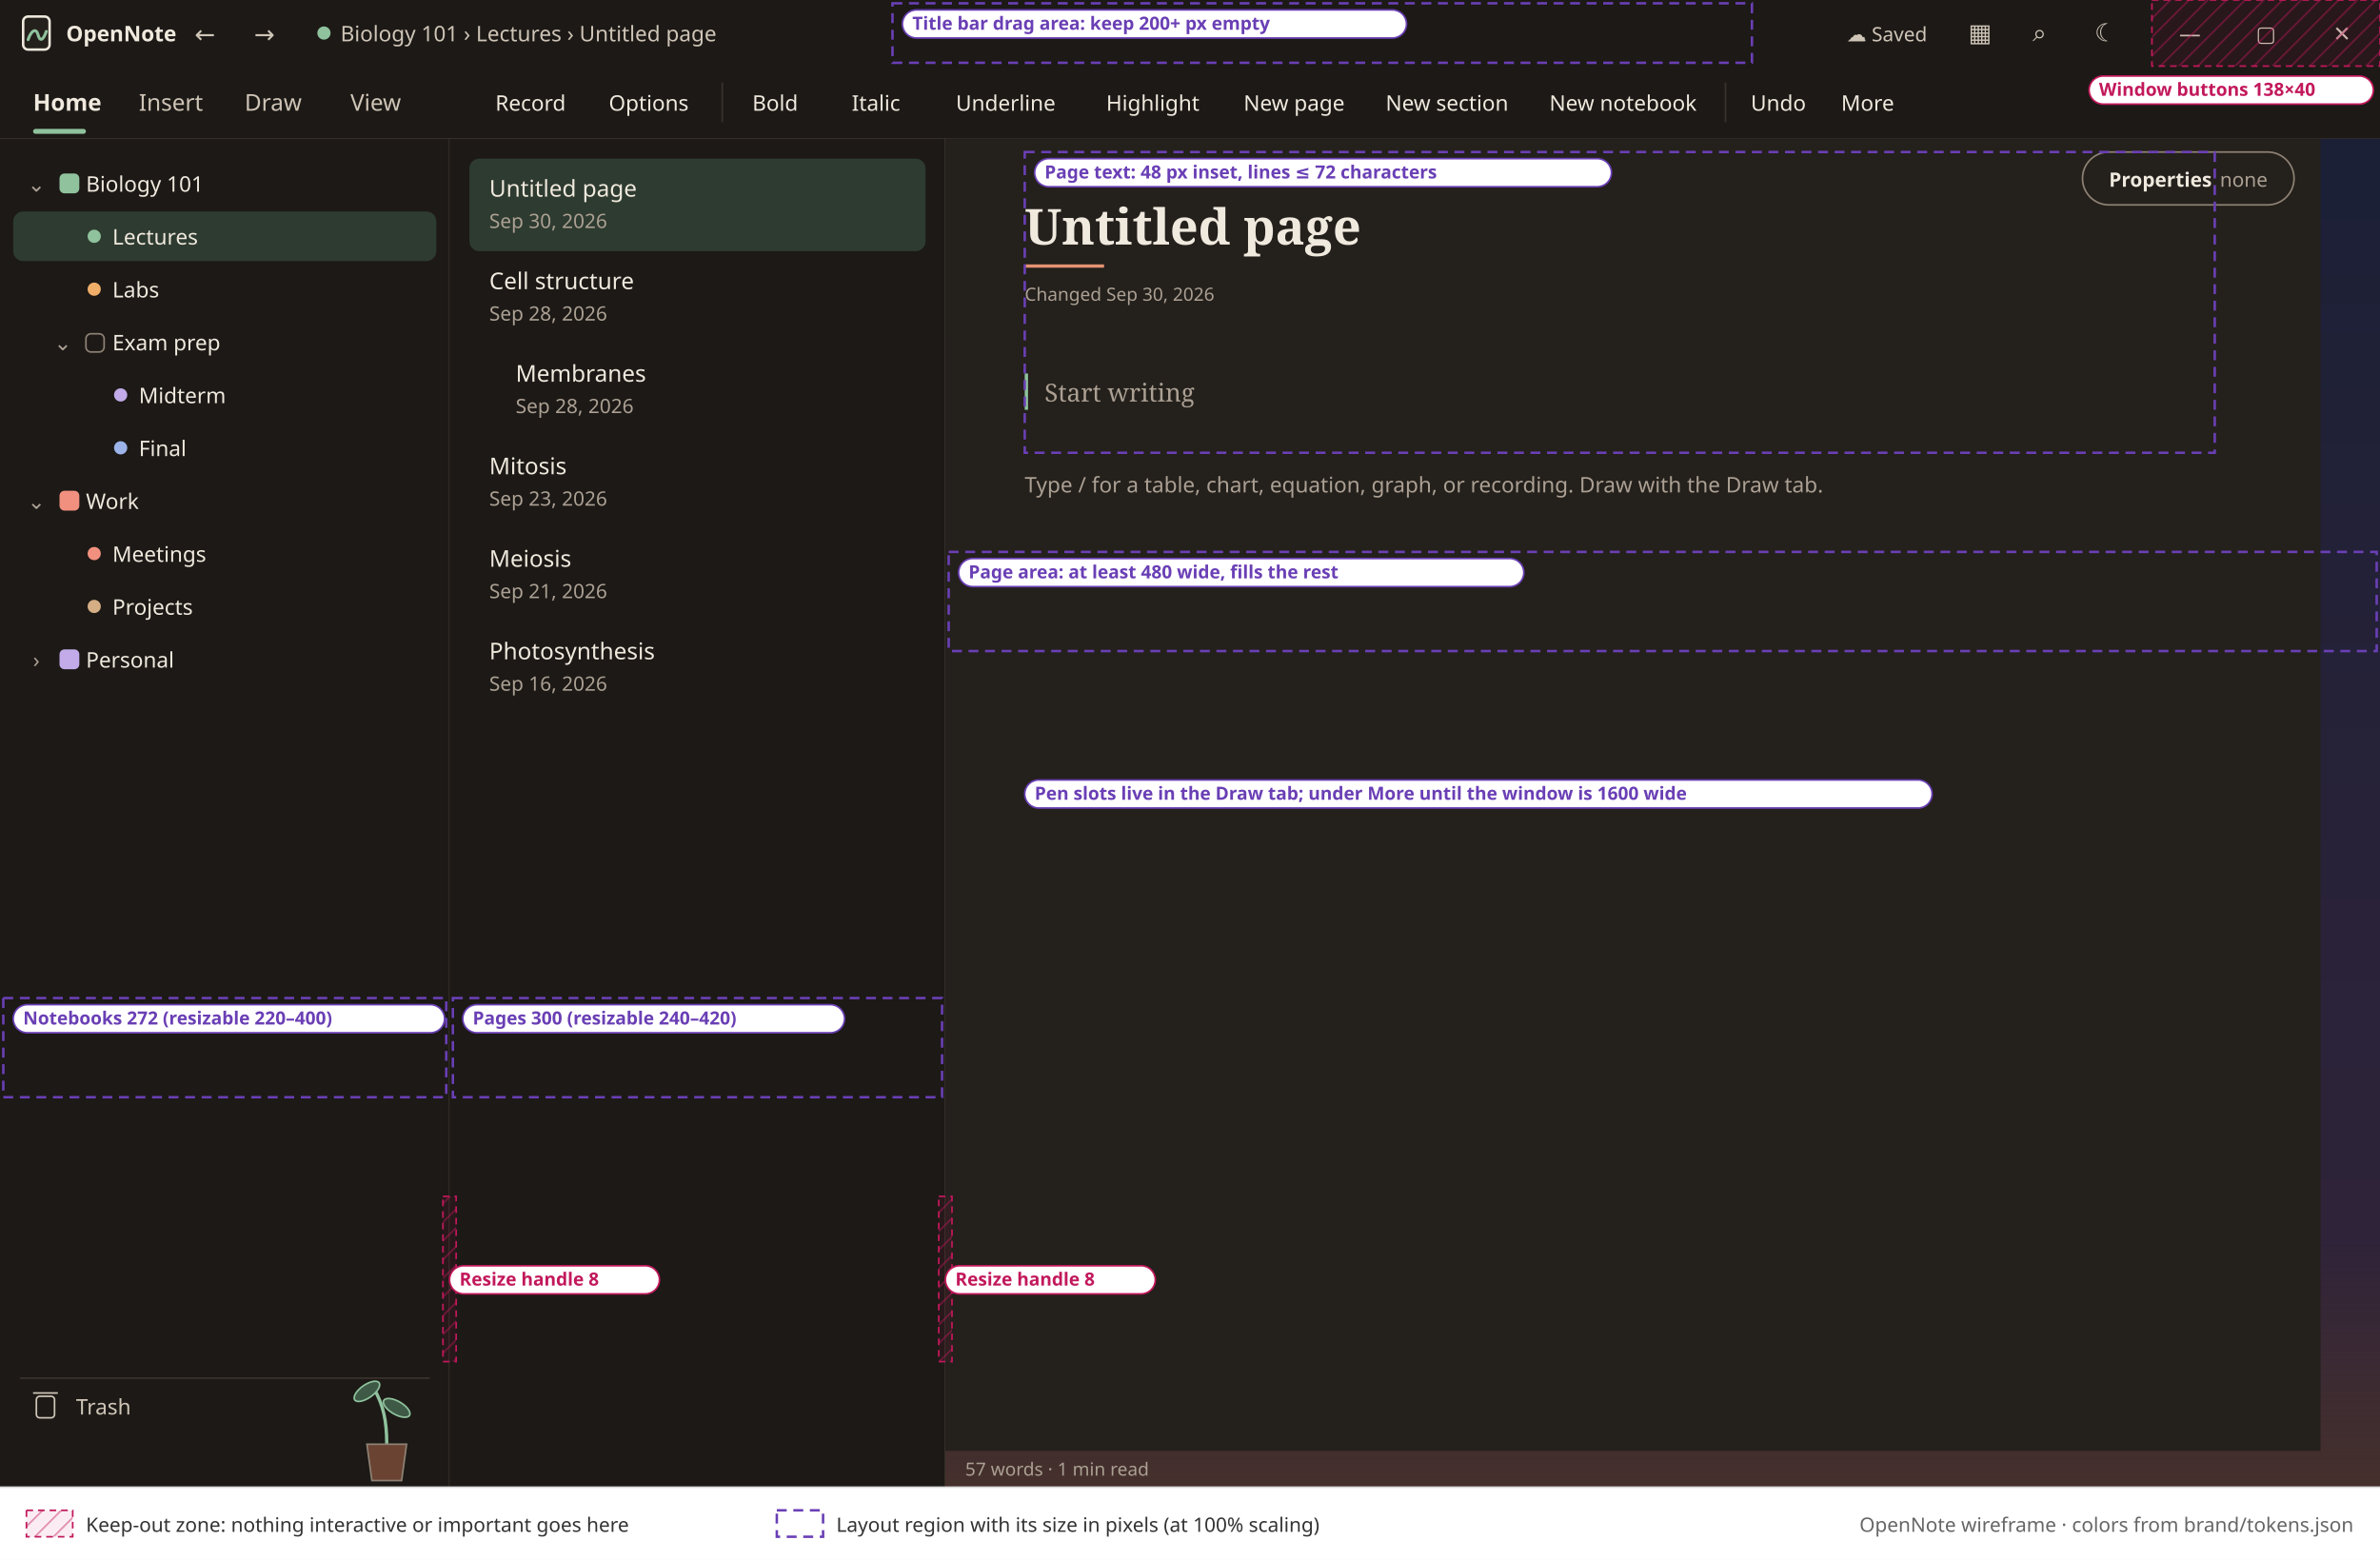
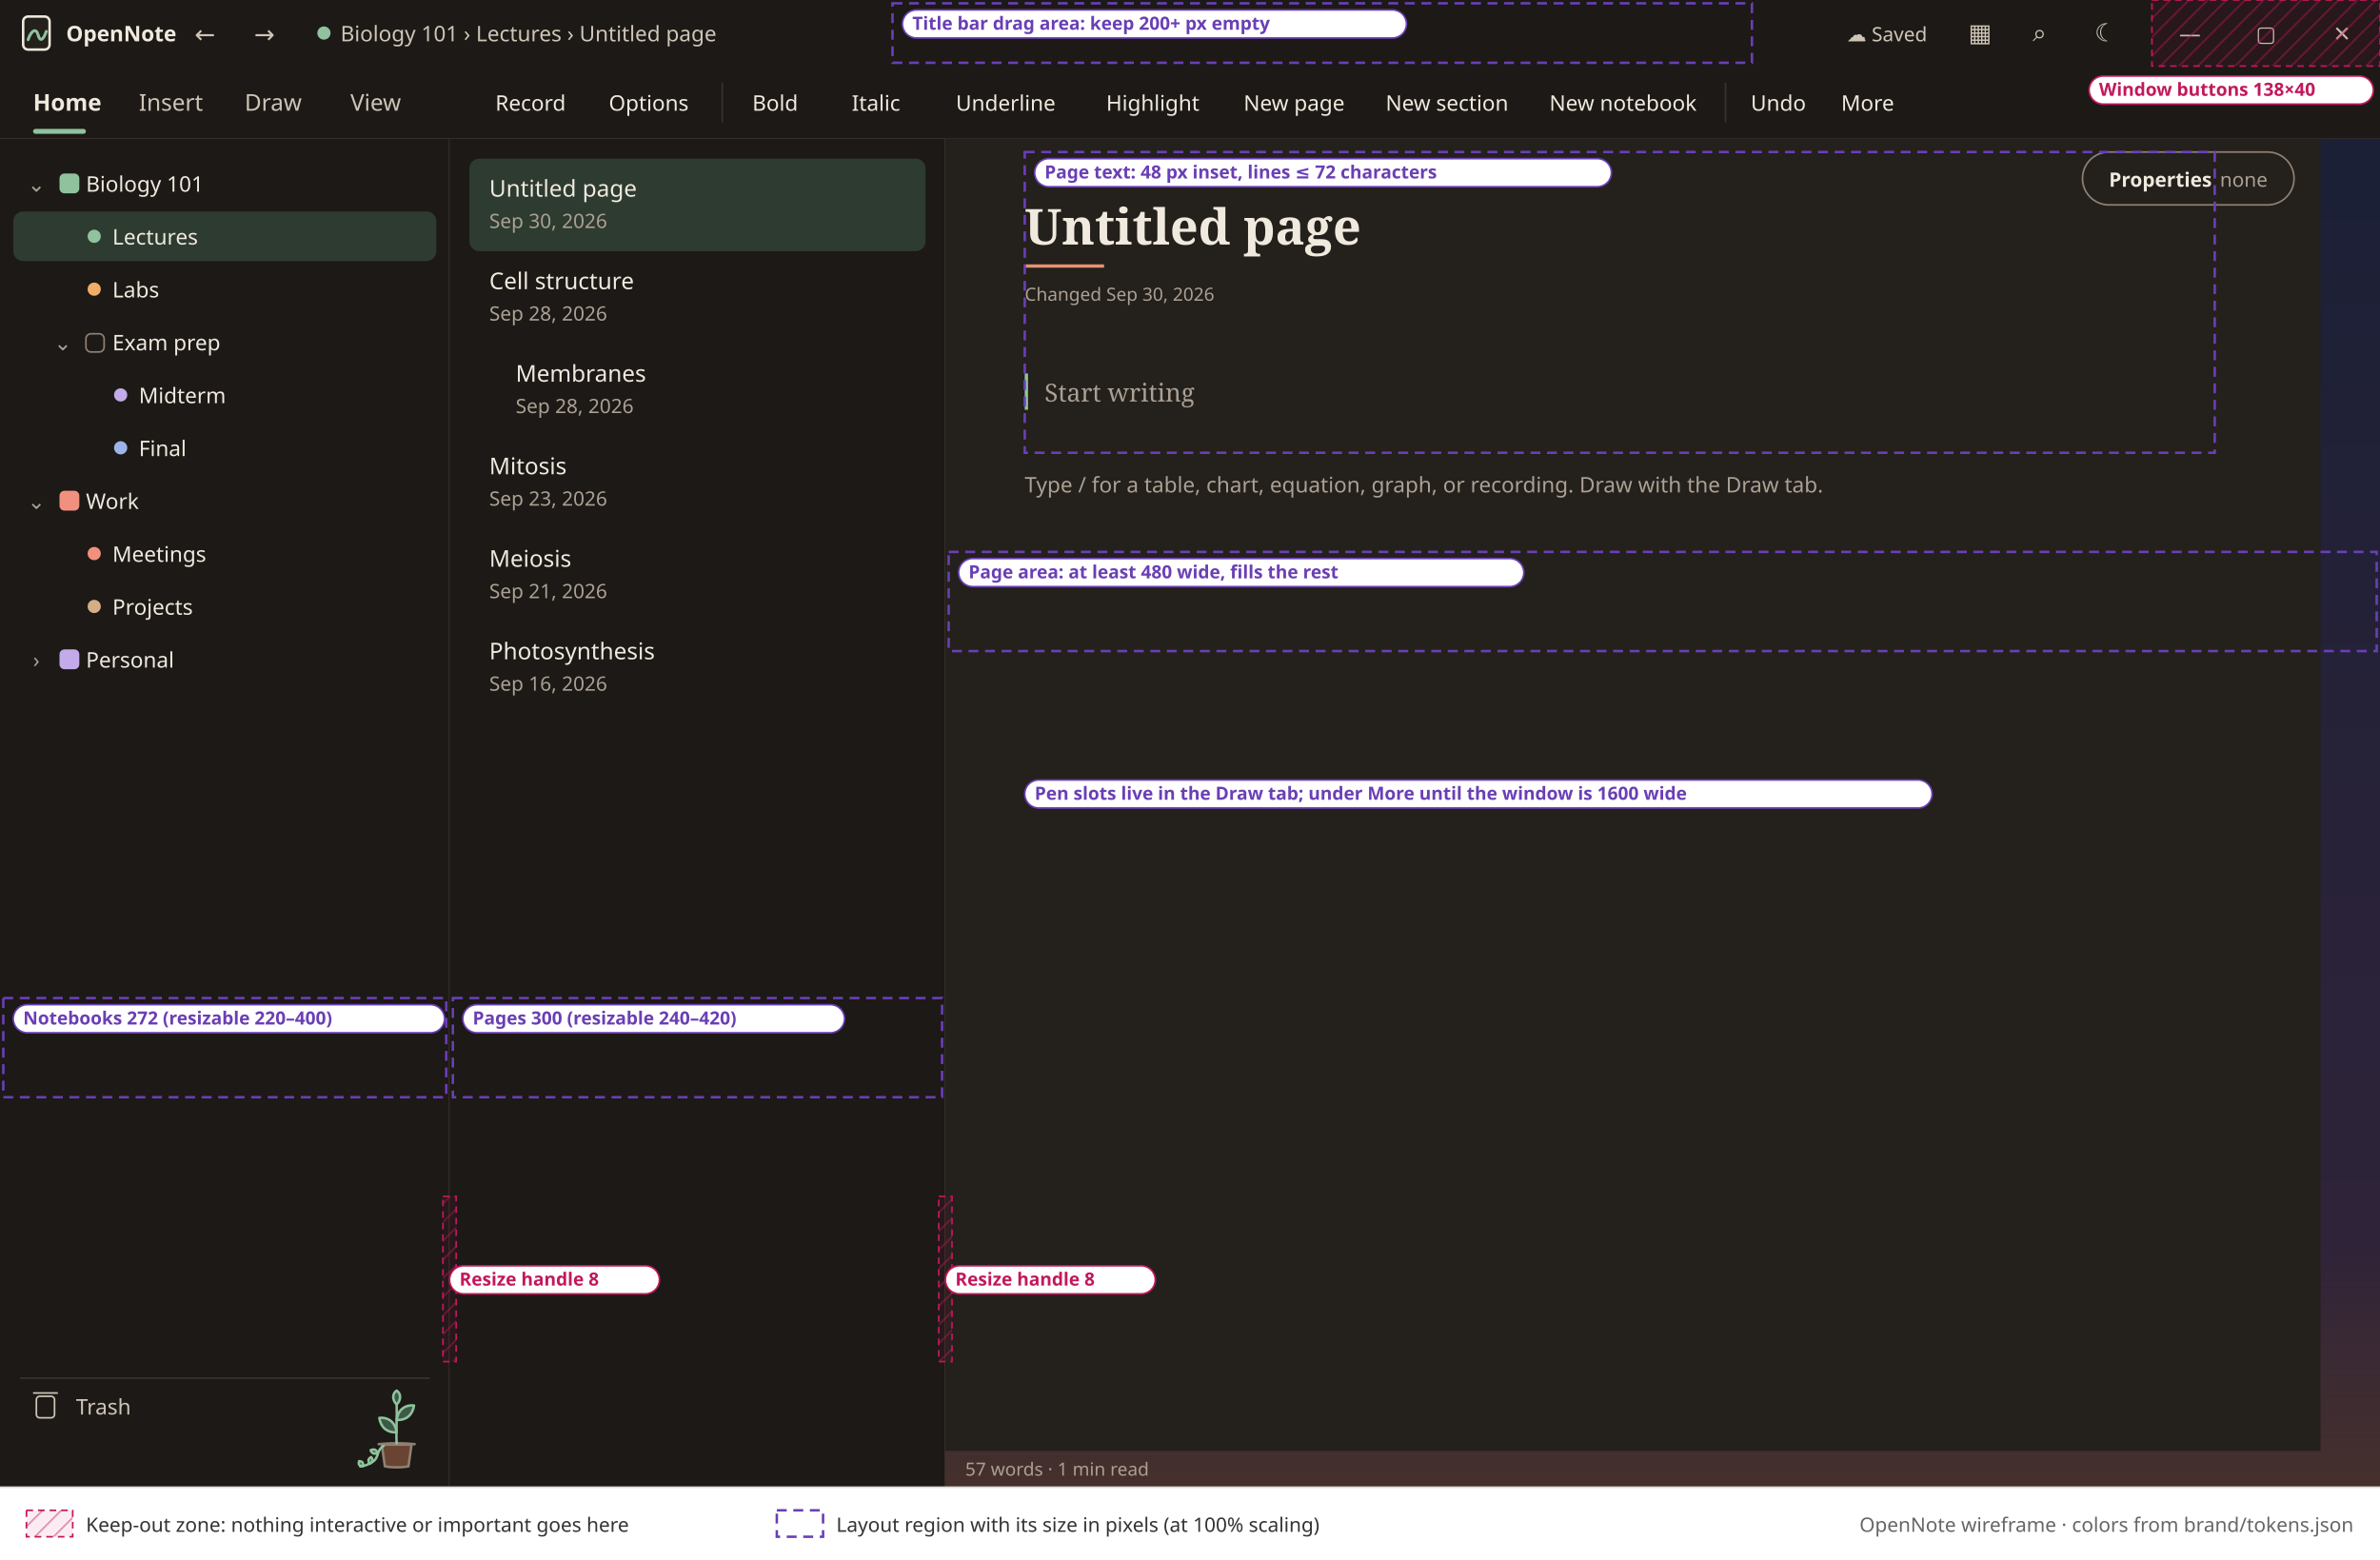
<svg xmlns="http://www.w3.org/2000/svg" viewBox="0 0 1440 944" width="1440" height="944" role="img">
  <defs>
    <pattern id="hatch" width="8" height="8" patternUnits="userSpaceOnUse" patternTransform="rotate(45)">
      <rect width="8" height="8" fill="#C2185B" fill-opacity="0.08" />
      <line x1="0" y1="0" x2="0" y2="8" stroke="#C2185B" stroke-opacity="0.45" stroke-width="2" />
    </pattern>
    <filter id="shadow" x="-10%" y="-10%" width="120%" height="130%">
      <feDropShadow dx="0" dy="4" stdDeviation="6" flood-color="#2B2521" flood-opacity="0.16" />
    </filter>
  </defs>
  <rect x="0" y="0" width="1440" height="900" rx="0" fill="#1C1916" />
  <rect x="0" y="0" width="1440" height="40" rx="0" fill="#1C1916" />
  <rect x="14" y="10" width="16" height="20" rx="3" fill="#24201C" stroke="#F0E9DE" stroke-width="1.5" />
  <path d="M17 24c2-6 5-7 6-3s3 4 5-2" fill="none" stroke-linecap="round" stroke-linejoin="round" stroke="#8FC29D" stroke-width="1.8" />
  <text x="40" y="25" font-size="13" font-weight="600" fill="#F0E9DE" text-anchor="start" font-family="'Atkinson Hyperlegible Next', 'Segoe UI', system-ui, sans-serif">OpenNote</text>
  <text x="124" y="26" font-size="15" font-weight="400" fill="#CFC5B7" text-anchor="middle" font-family="'Atkinson Hyperlegible Next', 'Segoe UI', system-ui, sans-serif">←</text>
  <text x="160" y="26" font-size="15" font-weight="400" fill="#CFC5B7" text-anchor="middle" font-family="'Atkinson Hyperlegible Next', 'Segoe UI', system-ui, sans-serif">→</text>
  <circle cx="196" cy="20" r="4" fill="#8FC29D" />
  <text x="206" y="25" font-size="13" font-weight="400" fill="#CFC5B7" text-anchor="start" font-family="'Atkinson Hyperlegible Next', 'Segoe UI', system-ui, sans-serif">Biology 101 › Lectures › Untitled page</text>
  <text x="1166" y="25" font-size="12" font-weight="400" fill="#CFC5B7" text-anchor="end" font-family="'Atkinson Hyperlegible Next', 'Segoe UI', system-ui, sans-serif">☁ Saved</text>
  <text x="1198" y="25" font-size="15" font-weight="400" fill="#CFC5B7" text-anchor="middle" font-family="'Atkinson Hyperlegible Next', 'Segoe UI', system-ui, sans-serif">▦</text>
  <text x="1234" y="25" font-size="15" font-weight="400" fill="#CFC5B7" text-anchor="middle" font-family="'Atkinson Hyperlegible Next', 'Segoe UI', system-ui, sans-serif">⌕</text>
  <text x="1274" y="25" font-size="15" font-weight="400" fill="#CFC5B7" text-anchor="middle" font-family="'Atkinson Hyperlegible Next', 'Segoe UI', system-ui, sans-serif">☾</text>
  <text x="1325" y="25" font-size="13" font-weight="400" fill="#CFC5B7" text-anchor="middle" font-family="'Atkinson Hyperlegible Next', 'Segoe UI', system-ui, sans-serif">—</text>
  <text x="1371" y="25" font-size="13" font-weight="400" fill="#CFC5B7" text-anchor="middle" font-family="'Atkinson Hyperlegible Next', 'Segoe UI', system-ui, sans-serif">▢</text>
  <text x="1417" y="25" font-size="13" font-weight="400" fill="#CFC5B7" text-anchor="middle" font-family="'Atkinson Hyperlegible Next', 'Segoe UI', system-ui, sans-serif">✕</text>
  <rect x="0" y="40" width="1440" height="44" rx="0" fill="#1C1916" />
  <line x1="0" y1="84" x2="1440" y2="84" stroke="#3A322B" />
  <text x="20" y="67" font-size="14" font-weight="600" fill="#F0E9DE" text-anchor="start" font-family="'Atkinson Hyperlegible Next', 'Segoe UI', system-ui, sans-serif">Home</text>
  <rect x="20" y="78" width="32" height="3" rx="1.5" fill="#8FC29D" />
  <text x="84" y="67" font-size="14" font-weight="400" fill="#CFC5B7" text-anchor="start" font-family="'Atkinson Hyperlegible Next', 'Segoe UI', system-ui, sans-serif">Insert</text>
  <text x="148" y="67" font-size="14" font-weight="400" fill="#CFC5B7" text-anchor="start" font-family="'Atkinson Hyperlegible Next', 'Segoe UI', system-ui, sans-serif">Draw</text>
  <text x="212" y="67" font-size="14" font-weight="400" fill="#CFC5B7" text-anchor="start" font-family="'Atkinson Hyperlegible Next', 'Segoe UI', system-ui, sans-serif">View</text>
  <g data-fit="6" data-center="both">
    <rect x="290" y="48" width="62" height="28" rx="8" fill="none" />
    <text x="321" y="67" font-size="13" font-weight="400" fill="#F0E9DE" text-anchor="middle" font-family="'Atkinson Hyperlegible Next', 'Segoe UI', system-ui, sans-serif">Record</text>
  </g>
  <g data-fit="6" data-center="both">
    <rect x="358" y="48" width="69" height="28" rx="8" fill="none" />
    <text x="392.5" y="67" font-size="13" font-weight="400" fill="#F0E9DE" text-anchor="middle" font-family="'Atkinson Hyperlegible Next', 'Segoe UI', system-ui, sans-serif">Options</text>
  </g>
  <line x1="437" y1="50" x2="437" y2="74" stroke="#3A322B" />
  <g data-fit="6" data-center="both">
    <rect x="445" y="48" width="48" height="28" rx="8" fill="none" />
    <text x="469" y="67" font-size="13" font-weight="400" fill="#F0E9DE" text-anchor="middle" font-family="'Atkinson Hyperlegible Next', 'Segoe UI', system-ui, sans-serif">Bold</text>
  </g>
  <g data-fit="6" data-center="both">
    <rect x="499" y="48" width="62" height="28" rx="8" fill="none" />
    <text x="530" y="67" font-size="13" font-weight="400" fill="#F0E9DE" text-anchor="middle" font-family="'Atkinson Hyperlegible Next', 'Segoe UI', system-ui, sans-serif">Italic</text>
  </g>
  <g data-fit="6" data-center="both">
    <rect x="567" y="48" width="83" height="28" rx="8" fill="none" />
    <text x="608.5" y="67" font-size="13" font-weight="400" fill="#F0E9DE" text-anchor="middle" font-family="'Atkinson Hyperlegible Next', 'Segoe UI', system-ui, sans-serif">Underline</text>
  </g>
  <g data-fit="6" data-center="both">
    <rect x="656" y="48" width="83" height="28" rx="8" fill="none" />
    <text x="697.5" y="67" font-size="13" font-weight="400" fill="#F0E9DE" text-anchor="middle" font-family="'Atkinson Hyperlegible Next', 'Segoe UI', system-ui, sans-serif">Highlight</text>
  </g>
  <g data-fit="6" data-center="both">
    <rect x="745" y="48" width="76" height="28" rx="8" fill="none" />
    <text x="783" y="67" font-size="13" font-weight="400" fill="#F0E9DE" text-anchor="middle" font-family="'Atkinson Hyperlegible Next', 'Segoe UI', system-ui, sans-serif">New page</text>
  </g>
  <g data-fit="6" data-center="both">
    <rect x="827" y="48" width="97" height="28" rx="8" fill="none" />
    <text x="875.5" y="67" font-size="13" font-weight="400" fill="#F0E9DE" text-anchor="middle" font-family="'Atkinson Hyperlegible Next', 'Segoe UI', system-ui, sans-serif">New section</text>
  </g>
  <g data-fit="6" data-center="both">
    <rect x="930" y="48" width="104" height="28" rx="8" fill="none" />
    <text x="982" y="67" font-size="13" font-weight="400" fill="#F0E9DE" text-anchor="middle" font-family="'Atkinson Hyperlegible Next', 'Segoe UI', system-ui, sans-serif">New notebook</text>
  </g>
  <line x1="1044" y1="50" x2="1044" y2="74" stroke="#3A322B" />
  <g data-fit="6" data-center="both">
    <rect x="1052" y="48" width="48" height="28" rx="8" fill="none" />
    <text x="1076" y="67" font-size="13" font-weight="400" fill="#F0E9DE" text-anchor="middle" font-family="'Atkinson Hyperlegible Next', 'Segoe UI', system-ui, sans-serif">Undo</text>
  </g>
  <g data-fit="6" data-center="both">
    <rect x="1106" y="48" width="48" height="28" rx="8" fill="none" />
    <text x="1130" y="67" font-size="13" font-weight="400" fill="#F0E9DE" text-anchor="middle" font-family="'Atkinson Hyperlegible Next', 'Segoe UI', system-ui, sans-serif">More</text>
  </g>
  <rect x="0" y="84" width="272" height="816" rx="0" fill="#1C1916" />
  <line x1="272" y1="84" x2="272" y2="900" stroke="#3A322B" />
  <text x="22" y="116" font-size="13" font-weight="400" fill="#ABA093" text-anchor="middle" font-family="'Atkinson Hyperlegible Next', 'Segoe UI', system-ui, sans-serif">⌄</text>
  <rect x="36" y="105" width="12" height="12" rx="3" fill="#8FC29D" />
  <text x="52" y="116" font-size="13" font-weight="400" fill="#F0E9DE" text-anchor="start" font-family="'Atkinson Hyperlegible Next', 'Segoe UI', system-ui, sans-serif">Biology 101</text>
  <rect x="8" y="128" width="256" height="30" rx="6" fill="#2E3B30" />
  <circle cx="57" cy="143" r="4" fill="#8FC29D" />
  <text x="68" y="148" font-size="13" font-weight="400" fill="#F0E9DE" text-anchor="start" font-family="'Atkinson Hyperlegible Next', 'Segoe UI', system-ui, sans-serif">Lectures</text>
  <circle cx="57" cy="175" r="4" fill="#F0AE68" />
  <text x="68" y="180" font-size="13" font-weight="400" fill="#F0E9DE" text-anchor="start" font-family="'Atkinson Hyperlegible Next', 'Segoe UI', system-ui, sans-serif">Labs</text>
  <text x="38" y="212" font-size="13" font-weight="400" fill="#ABA093" text-anchor="middle" font-family="'Atkinson Hyperlegible Next', 'Segoe UI', system-ui, sans-serif">⌄</text>
  <rect x="52" y="202" width="11" height="11" rx="3" fill="none" stroke="#8D8174" stroke-width="1" />
  <text x="68" y="212" font-size="13" font-weight="400" fill="#F0E9DE" text-anchor="start" font-family="'Atkinson Hyperlegible Next', 'Segoe UI', system-ui, sans-serif">Exam prep</text>
  <circle cx="73" cy="239" r="4" fill="#C2ABE8" />
  <text x="84" y="244" font-size="13" font-weight="400" fill="#F0E9DE" text-anchor="start" font-family="'Atkinson Hyperlegible Next', 'Segoe UI', system-ui, sans-serif">Midterm</text>
  <circle cx="73" cy="271" r="4" fill="#9DB4EA" />
  <text x="84" y="276" font-size="13" font-weight="400" fill="#F0E9DE" text-anchor="start" font-family="'Atkinson Hyperlegible Next', 'Segoe UI', system-ui, sans-serif">Final</text>
  <text x="22" y="308" font-size="13" font-weight="400" fill="#ABA093" text-anchor="middle" font-family="'Atkinson Hyperlegible Next', 'Segoe UI', system-ui, sans-serif">⌄</text>
  <rect x="36" y="297" width="12" height="12" rx="3" fill="#F2907F" />
  <text x="52" y="308" font-size="13" font-weight="400" fill="#F0E9DE" text-anchor="start" font-family="'Atkinson Hyperlegible Next', 'Segoe UI', system-ui, sans-serif">Work</text>
  <circle cx="57" cy="335" r="4" fill="#F2907F" />
  <text x="68" y="340" font-size="13" font-weight="400" fill="#F0E9DE" text-anchor="start" font-family="'Atkinson Hyperlegible Next', 'Segoe UI', system-ui, sans-serif">Meetings</text>
  <circle cx="57" cy="367" r="4" fill="#D6AE86" />
  <text x="68" y="372" font-size="13" font-weight="400" fill="#F0E9DE" text-anchor="start" font-family="'Atkinson Hyperlegible Next', 'Segoe UI', system-ui, sans-serif">Projects</text>
  <text x="22" y="404" font-size="13" font-weight="400" fill="#ABA093" text-anchor="middle" font-family="'Atkinson Hyperlegible Next', 'Segoe UI', system-ui, sans-serif">›</text>
  <rect x="36" y="393" width="12" height="12" rx="3" fill="#C2ABE8" />
  <text x="52" y="404" font-size="13" font-weight="400" fill="#F0E9DE" text-anchor="start" font-family="'Atkinson Hyperlegible Next', 'Segoe UI', system-ui, sans-serif">Personal</text>
  <line x1="12" y1="834" x2="260" y2="834" stroke="#3A322B" />
  <rect x="22" y="845" width="11" height="13" rx="2" fill="none" stroke="#CFC5B7" stroke-width="1" />
  <line x1="20" y1="843" x2="35" y2="843" stroke="#CFC5B7" />
  <text x="46" y="856" font-size="13" font-weight="400" fill="#CFC5B7" text-anchor="start" font-family="'Atkinson Hyperlegible Next', 'Segoe UI', system-ui, sans-serif">Trash</text>
-   <path d="M234 874c0-14-2-24-8-34" fill="none" stroke-linecap="round" stroke-linejoin="round" stroke="#8FC29D" stroke-width="2" />
-   <ellipse cx="222" cy="842" rx="9" ry="4" transform="rotate(-35 222 842)" fill="#3E5A46" stroke="#8FC29D" />
-   <ellipse cx="240" cy="852" rx="9" ry="4" transform="rotate(30 240 852)" fill="#3E5A46" stroke="#8FC29D" />
-   <path d="M222 874h24l-3 22h-18z" fill="#6A4332" stroke="#8D8174" />
+   <g data-part="plant-pot" fill="none" stroke="#8D8174" stroke-linecap="round" stroke-linejoin="round">
+     <g data-part="plant" transform="translate(216 840.5063) scale(0.75)" stroke-width="2">
+       <path d="M20 45H44L41.5 62.5C36 63.6 28 63.6 22.5 62.5Z" fill="#6A4332" data-part="pot" />
+       <path d="M17.5 44.6C28 43.6 37 43.6 46.5 44.6" />
+       <path d="M32 44C31.4 34 32.4 23 32 12" stroke="#8FC29D" />
+       <path d="M21.5 46C15.5 49.5 18 55.6 12.4 59 9 61 6 62.4 2.6 62.6" stroke="#8FC29D" />
+       <path d="M32 35C24 35.6 19 30.6 18 23.4 26 22.6 31 27.6 32 35Z" fill="#3E5A46" stroke="#8FC29D" />
+       <path d="M32 25C40 25.6 45 20.6 46 13.4 38 12.6 33 17.6 32 25Z" fill="#3E5A46" stroke="#8FC29D" />
+       <path d="M32 12.6C28 8.6 28.6 3.6 32 1.4 35.4 3.6 36 8.6 32 12.6Z" fill="#3E5A46" stroke="#8FC29D" />
+       <path d="M16.6 51.6Q14.9 47.6 11 49.5Q12.7 53.6 16.6 51.6Z" fill="#3E5A46" stroke="#8FC29D" />
+       <path d="M10.4 60.4Q14 58.2 11.4 55Q7.7 57.1 10.4 60.4Z" fill="#3E5A46" stroke="#8FC29D" />
+       <path d="M4.6 62.4Q5.8 58.5 1.7 58.3Q0.5 62.2 4.6 62.4Z" fill="#3E5A46" stroke="#8FC29D" />
+     </g>
+   </g>
  <rect x="272" y="84" width="300" height="816" rx="0" fill="#1C1916" />
  <line x1="572" y1="84" x2="572" y2="900" stroke="#3A322B" />
  <rect x="284" y="96" width="276" height="56" rx="6" fill="#2E3B30" />
  <text x="296" y="119" font-size="14" font-weight="500" fill="#F0E9DE" text-anchor="start" font-family="'Atkinson Hyperlegible Next', 'Segoe UI', system-ui, sans-serif">Untitled page</text>
  <text x="296" y="138" font-size="12" font-weight="400" fill="#ABA093" text-anchor="start" font-family="'Atkinson Hyperlegible Next', 'Segoe UI', system-ui, sans-serif">Sep 30, 2026</text>
  <text x="296" y="175" font-size="14" font-weight="500" fill="#F0E9DE" text-anchor="start" font-family="'Atkinson Hyperlegible Next', 'Segoe UI', system-ui, sans-serif">Cell structure</text>
  <text x="296" y="194" font-size="12" font-weight="400" fill="#ABA093" text-anchor="start" font-family="'Atkinson Hyperlegible Next', 'Segoe UI', system-ui, sans-serif">Sep 28, 2026</text>
  <text x="312" y="231" font-size="14" font-weight="500" fill="#F0E9DE" text-anchor="start" font-family="'Atkinson Hyperlegible Next', 'Segoe UI', system-ui, sans-serif">Membranes</text>
  <text x="312" y="250" font-size="12" font-weight="400" fill="#ABA093" text-anchor="start" font-family="'Atkinson Hyperlegible Next', 'Segoe UI', system-ui, sans-serif">Sep 28, 2026</text>
  <text x="296" y="287" font-size="14" font-weight="500" fill="#F0E9DE" text-anchor="start" font-family="'Atkinson Hyperlegible Next', 'Segoe UI', system-ui, sans-serif">Mitosis</text>
  <text x="296" y="306" font-size="12" font-weight="400" fill="#ABA093" text-anchor="start" font-family="'Atkinson Hyperlegible Next', 'Segoe UI', system-ui, sans-serif">Sep 23, 2026</text>
  <text x="296" y="343" font-size="14" font-weight="500" fill="#F0E9DE" text-anchor="start" font-family="'Atkinson Hyperlegible Next', 'Segoe UI', system-ui, sans-serif">Meiosis</text>
  <text x="296" y="362" font-size="12" font-weight="400" fill="#ABA093" text-anchor="start" font-family="'Atkinson Hyperlegible Next', 'Segoe UI', system-ui, sans-serif">Sep 21, 2026</text>
  <text x="296" y="399" font-size="14" font-weight="500" fill="#F0E9DE" text-anchor="start" font-family="'Atkinson Hyperlegible Next', 'Segoe UI', system-ui, sans-serif">Photosynthesis</text>
  <text x="296" y="418" font-size="12" font-weight="400" fill="#ABA093" text-anchor="start" font-family="'Atkinson Hyperlegible Next', 'Segoe UI', system-ui, sans-serif">Sep 16, 2026</text>
  <defs>
    <linearGradient id="ambient5" x1="0" y1="0" x2="0" y2="1">
      <stop offset="0" stop-color="#1B2036" />
      <stop offset="1" stop-color="#33243A" />
    </linearGradient>
    <linearGradient id="ambient5s" x1="0" y1="0" x2="0" y2="1">
      <stop offset="0" stop-color="#45302C" stop-opacity="0" />
      <stop offset="1" stop-color="#45302C" />
    </linearGradient>
  </defs>
  <rect x="572" y="84" width="868" height="816" rx="0" fill="#171411" />
  <rect x="572" y="84" width="868" height="816" fill="url(#ambient5)" />
  <rect x="572" y="750" width="868" height="150" fill="url(#ambient5s)" />
  <circle cx="641" cy="166" r="1.6" fill="#E7D9B0" />
  <circle cx="763" cy="312" r="1.6" fill="#E7D9B0" />
  <circle cx="893" cy="141" r="1.6" fill="#E7D9B0" />
  <circle cx="1023" cy="247" r="1.6" fill="#E7D9B0" />
  <circle cx="1145" cy="157" r="1.6" fill="#E7D9B0" />
  <circle cx="1249" cy="337" r="1.6" fill="#E7D9B0" />
  <circle cx="1353" cy="198" r="1.6" fill="#E7D9B0" />
  <circle cx="1397" cy="410" r="1.6" fill="#E7D9B0" />
  <rect x="572" y="84" width="832" height="794" rx="0" fill="#24201C" />
  <text x="584" y="893" font-size="11" font-weight="400" fill="#ABA093" text-anchor="start" font-family="'Atkinson Hyperlegible Next', 'Segoe UI', system-ui, sans-serif">57 words · 1 min read</text>
  <rect x="1260" y="92" width="128" height="32" rx="16" fill="#24201C" stroke="#8D8174" stroke-width="1" />
  <text x="1276" y="113" font-size="12" font-weight="600" fill="#F0E9DE" text-anchor="start" font-family="'Atkinson Hyperlegible Next', 'Segoe UI', system-ui, sans-serif">Properties</text>
  <text x="1372" y="113" font-size="12" font-weight="400" fill="#ABA093" text-anchor="end" font-family="'Atkinson Hyperlegible Next', 'Segoe UI', system-ui, sans-serif">none</text>
  <text x="620" y="148" font-size="30" font-weight="700" fill="#F0E9DE" text-anchor="start" font-family="Literata, Cambria, Georgia, serif">Untitled page</text>
  <rect x="620" y="160" width="48" height="2" rx="0" fill="#E59372" />
  <text x="620" y="182" font-size="11" font-weight="400" fill="#ABA093" text-anchor="start" font-family="'Atkinson Hyperlegible Next', 'Segoe UI', system-ui, sans-serif">Changed Sep 30, 2026</text>
  <rect x="620" y="226" width="2" height="22" rx="0" fill="#8FC29D" />
  <text x="632" y="243" font-size="15" font-weight="400" fill="#ABA093" text-anchor="start" font-family="Literata, Cambria, Georgia, serif">Start writing</text>
  <text x="620" y="298" font-size="13" font-weight="400" fill="#ABA093" text-anchor="start" font-family="'Atkinson Hyperlegible Next', 'Segoe UI', system-ui, sans-serif">Type / for a table, chart, equation, graph, or recording. Draw with the Draw tab.</text>
  <g pointer-events="none">
    <rect x="1302" y="0" width="138" height="40" rx="0" fill="url(#hatch)" stroke="#C2185B" stroke-width="1" stroke-dasharray="4 3" />
  </g>
  <g data-fit="4" pointer-events="none">
    <rect x="1264" y="46" width="172" height="17" rx="8.5" fill="#FFFFFF" stroke="#C2185B" stroke-width="1" />
    <text x="1270" y="58" font-size="11" font-weight="600" fill="#C2185B" text-anchor="start" font-family="'Atkinson Hyperlegible Next', 'Segoe UI', system-ui, sans-serif">Window buttons 138×40</text>
  </g>
  <g pointer-events="none">
    <rect x="540" y="2" width="520" height="36" rx="0" fill="none" stroke="#6A3FB5" stroke-width="1.5" stroke-dasharray="6 4" />
  </g>
  <g data-fit="4" pointer-events="none">
    <rect x="546" y="6" width="305" height="17" rx="8.5" fill="#FFFFFF" stroke="#6A3FB5" stroke-width="1" />
    <text x="552" y="18" font-size="11" font-weight="600" fill="#6A3FB5" text-anchor="start" font-family="'Atkinson Hyperlegible Next', 'Segoe UI', system-ui, sans-serif">Title bar drag area: keep 200+ px empty</text>
  </g>
  <g pointer-events="none">
    <rect x="2" y="604" width="268" height="60" rx="0" fill="none" stroke="#6A3FB5" stroke-width="1.5" stroke-dasharray="6 4" />
  </g>
  <g data-fit="4" pointer-events="none">
    <rect x="8" y="608" width="261" height="17" rx="8.5" fill="#FFFFFF" stroke="#6A3FB5" stroke-width="1" />
    <text x="14" y="620" font-size="11" font-weight="600" fill="#6A3FB5" text-anchor="start" font-family="'Atkinson Hyperlegible Next', 'Segoe UI', system-ui, sans-serif">Notebooks 272 (resizable 220–400)</text>
  </g>
  <g pointer-events="none">
    <rect x="268" y="724" width="8" height="100" rx="0" fill="url(#hatch)" stroke="#C2185B" stroke-width="1" stroke-dasharray="4 3" />
  </g>
  <g data-fit="4" pointer-events="none">
    <rect x="272" y="766" width="127" height="17" rx="8.5" fill="#FFFFFF" stroke="#C2185B" stroke-width="1" />
    <text x="278" y="778" font-size="11" font-weight="600" fill="#C2185B" text-anchor="start" font-family="'Atkinson Hyperlegible Next', 'Segoe UI', system-ui, sans-serif">Resize handle 8</text>
  </g>
  <g pointer-events="none">
    <rect x="568" y="724" width="8" height="100" rx="0" fill="url(#hatch)" stroke="#C2185B" stroke-width="1" stroke-dasharray="4 3" />
  </g>
  <g data-fit="4" pointer-events="none">
    <rect x="572" y="766" width="127" height="17" rx="8.5" fill="#FFFFFF" stroke="#C2185B" stroke-width="1" />
    <text x="578" y="778" font-size="11" font-weight="600" fill="#C2185B" text-anchor="start" font-family="'Atkinson Hyperlegible Next', 'Segoe UI', system-ui, sans-serif">Resize handle 8</text>
  </g>
  <g pointer-events="none">
    <rect x="274" y="604" width="296" height="60" rx="0" fill="none" stroke="#6A3FB5" stroke-width="1.5" stroke-dasharray="6 4" />
  </g>
  <g data-fit="4" pointer-events="none">
    <rect x="280" y="608" width="231" height="17" rx="8.5" fill="#FFFFFF" stroke="#6A3FB5" stroke-width="1" />
    <text x="286" y="620" font-size="11" font-weight="600" fill="#6A3FB5" text-anchor="start" font-family="'Atkinson Hyperlegible Next', 'Segoe UI', system-ui, sans-serif">Pages 300 (resizable 240–420)</text>
  </g>
  <g pointer-events="none">
    <rect x="620" y="92" width="720" height="182" rx="0" fill="none" stroke="#6A3FB5" stroke-width="1.5" stroke-dasharray="6 4" />
  </g>
  <g data-fit="4" pointer-events="none">
    <rect x="626" y="96" width="349" height="17" rx="8.5" fill="#FFFFFF" stroke="#6A3FB5" stroke-width="1" />
    <text x="632" y="108" font-size="11" font-weight="600" fill="#6A3FB5" text-anchor="start" font-family="'Atkinson Hyperlegible Next', 'Segoe UI', system-ui, sans-serif">Page text: 48 px inset, lines ≤ 72 characters</text>
  </g>
  <g pointer-events="none">
    <rect x="574" y="334" width="864" height="60" rx="0" fill="none" stroke="#6A3FB5" stroke-width="1.5" stroke-dasharray="6 4" />
  </g>
  <g data-fit="4" pointer-events="none">
    <rect x="580" y="338" width="342" height="17" rx="8.5" fill="#FFFFFF" stroke="#6A3FB5" stroke-width="1" />
    <text x="586" y="350" font-size="11" font-weight="600" fill="#6A3FB5" text-anchor="start" font-family="'Atkinson Hyperlegible Next', 'Segoe UI', system-ui, sans-serif">Page area: at least 480 wide, fills the rest</text>
  </g>
  <g data-fit="4" pointer-events="none">
    <rect x="620" y="472" width="549" height="17" rx="8.5" fill="#FFFFFF" stroke="#6A3FB5" stroke-width="1" />
    <text x="626" y="484" font-size="11" font-weight="600" fill="#6A3FB5" text-anchor="start" font-family="'Atkinson Hyperlegible Next', 'Segoe UI', system-ui, sans-serif">Pen slots live in the Draw tab; under More until the window is 1600 wide</text>
  </g>
  <rect x="0" y="900" width="1440" height="44" rx="0" fill="#FFFFFF" />
  <line x1="0" y1="900" x2="1440" y2="900" stroke="#D9D9D9" />
  <rect x="16" y="914" width="28" height="16" rx="0" fill="url(#hatch)" stroke="#C2185B" stroke-width="1" stroke-dasharray="4 3" />
  <text x="52" y="927" font-size="12" font-weight="400" fill="#333" text-anchor="start" font-family="'Atkinson Hyperlegible Next', 'Segoe UI', system-ui, sans-serif">Keep-out zone: nothing interactive or important goes here</text>
  <rect x="470" y="914" width="28" height="16" rx="0" fill="none" stroke="#6A3FB5" stroke-width="1.5" stroke-dasharray="6 4" />
  <text x="506" y="927" font-size="12" font-weight="400" fill="#333" text-anchor="start" font-family="'Atkinson Hyperlegible Next', 'Segoe UI', system-ui, sans-serif">Layout region with its size in pixels (at 100% scaling)</text>
  <text x="1424" y="927" font-size="12" font-weight="400" fill="#666" text-anchor="end" font-family="'Atkinson Hyperlegible Next', 'Segoe UI', system-ui, sans-serif">OpenNote wireframe · colors from brand/tokens.json</text>
</svg>
